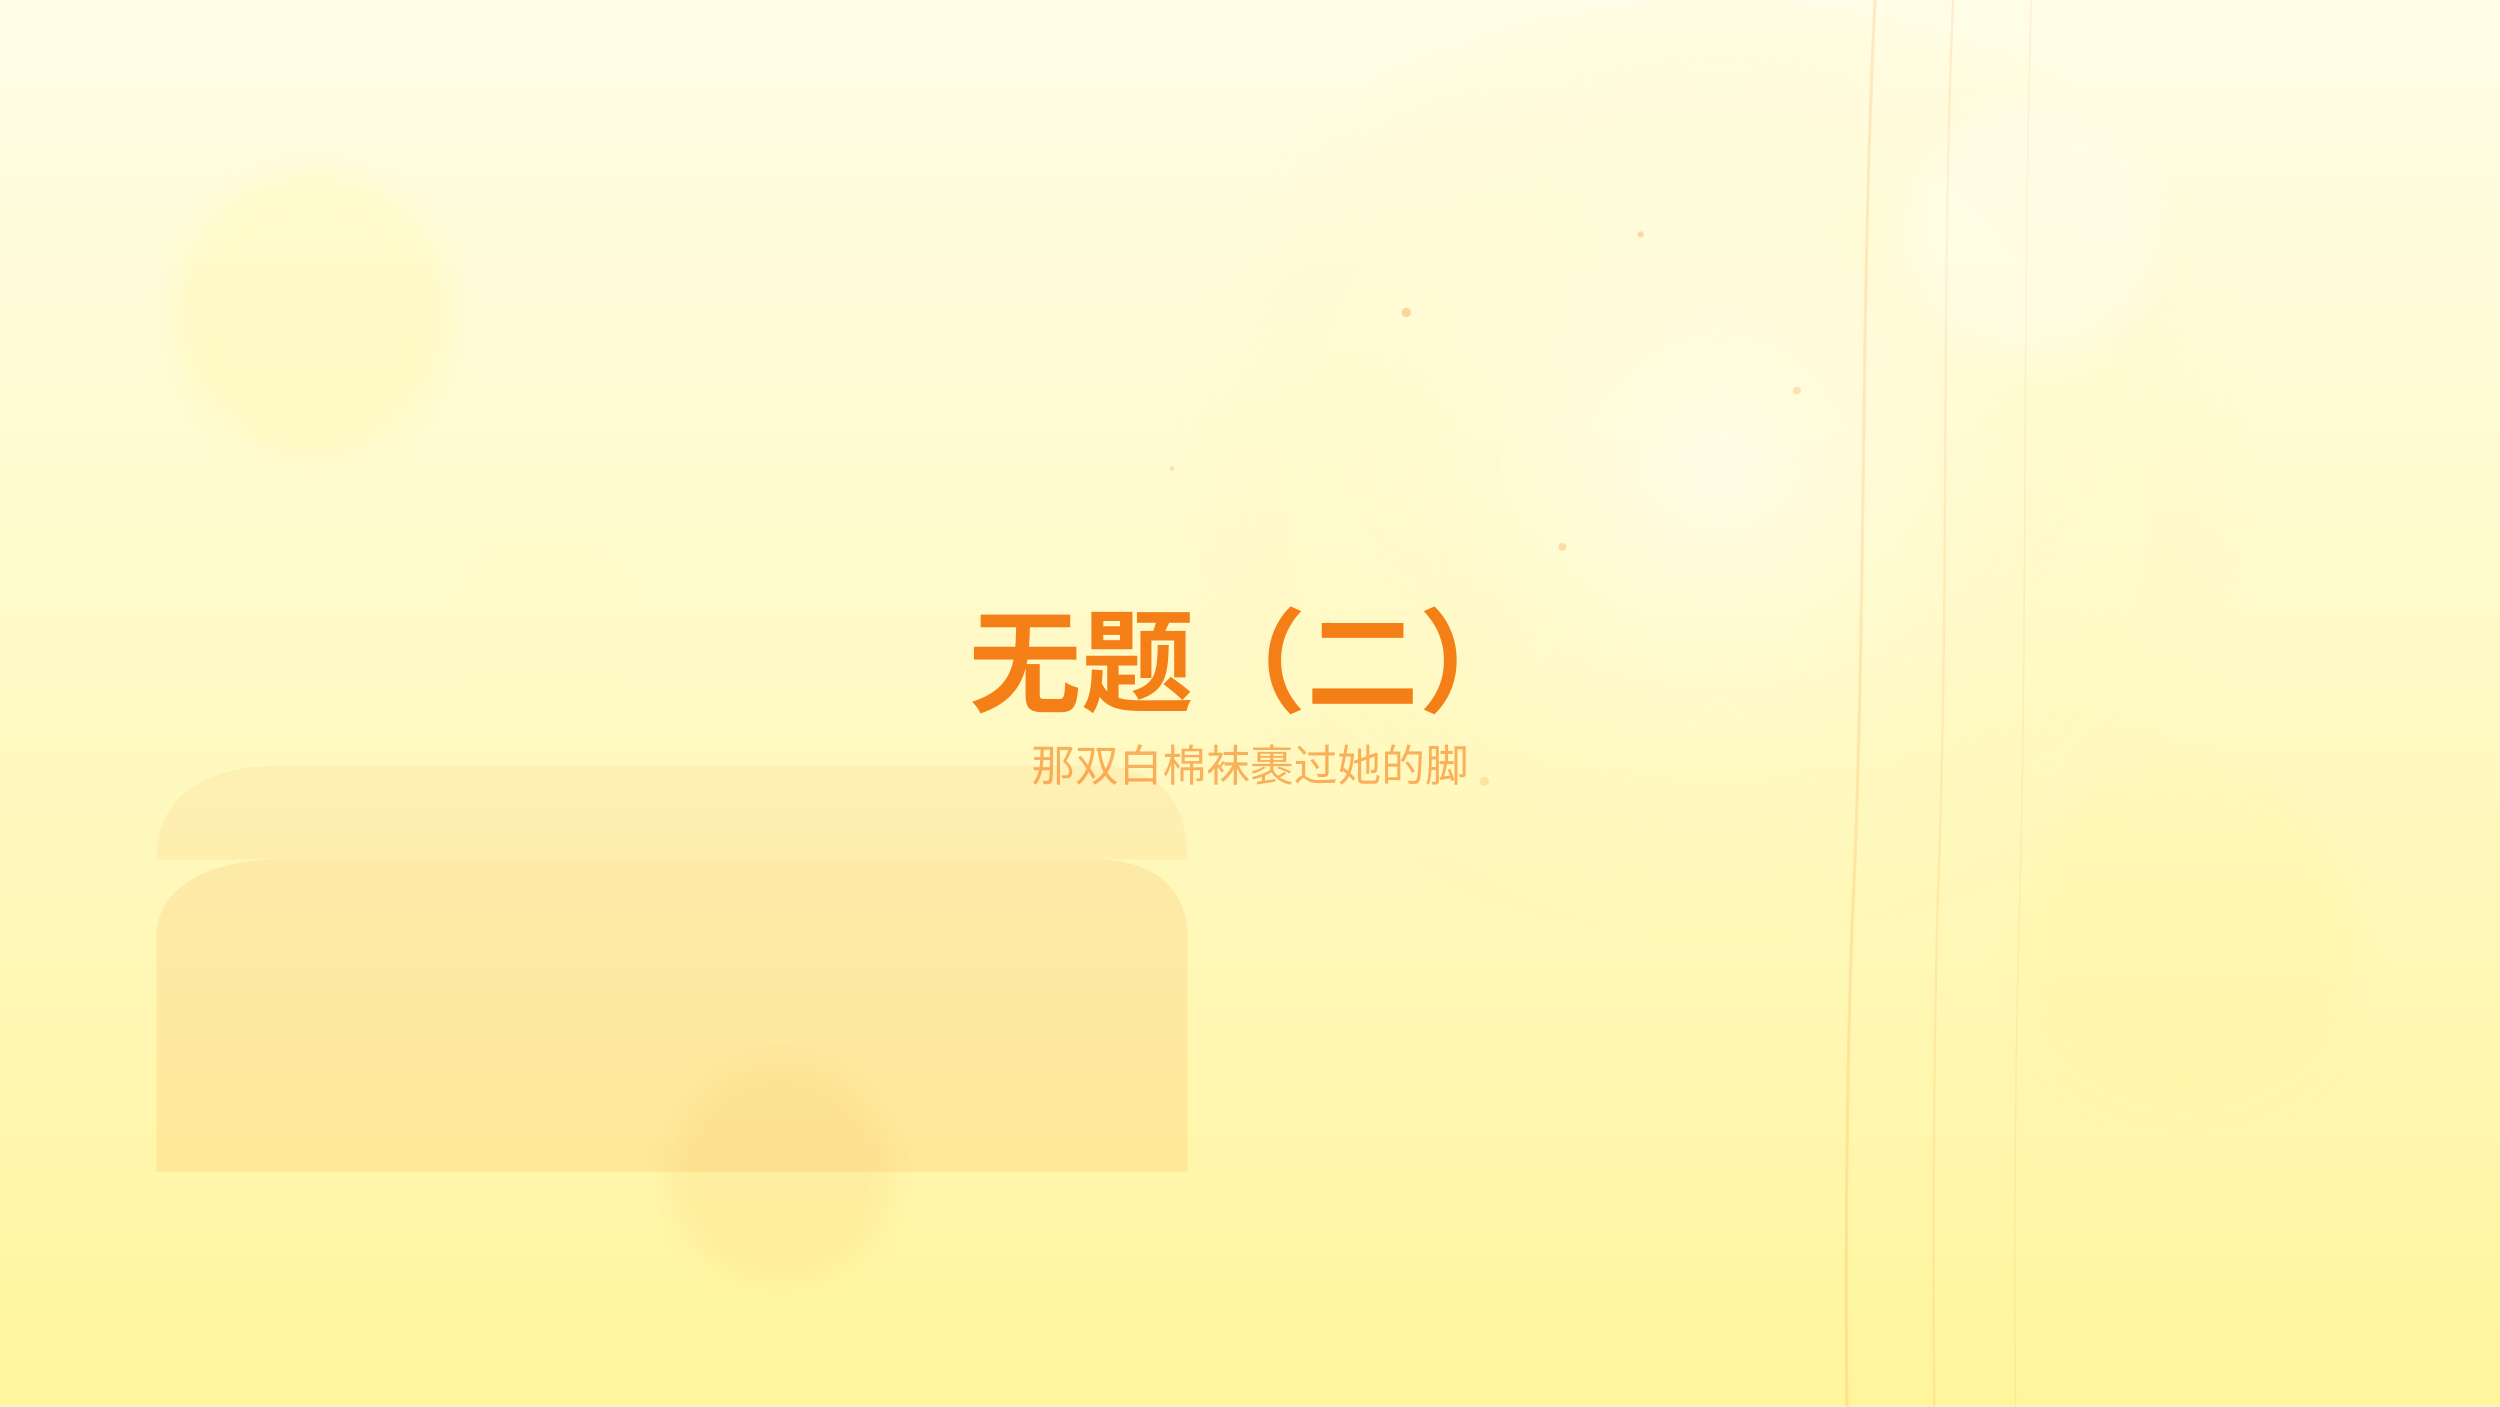
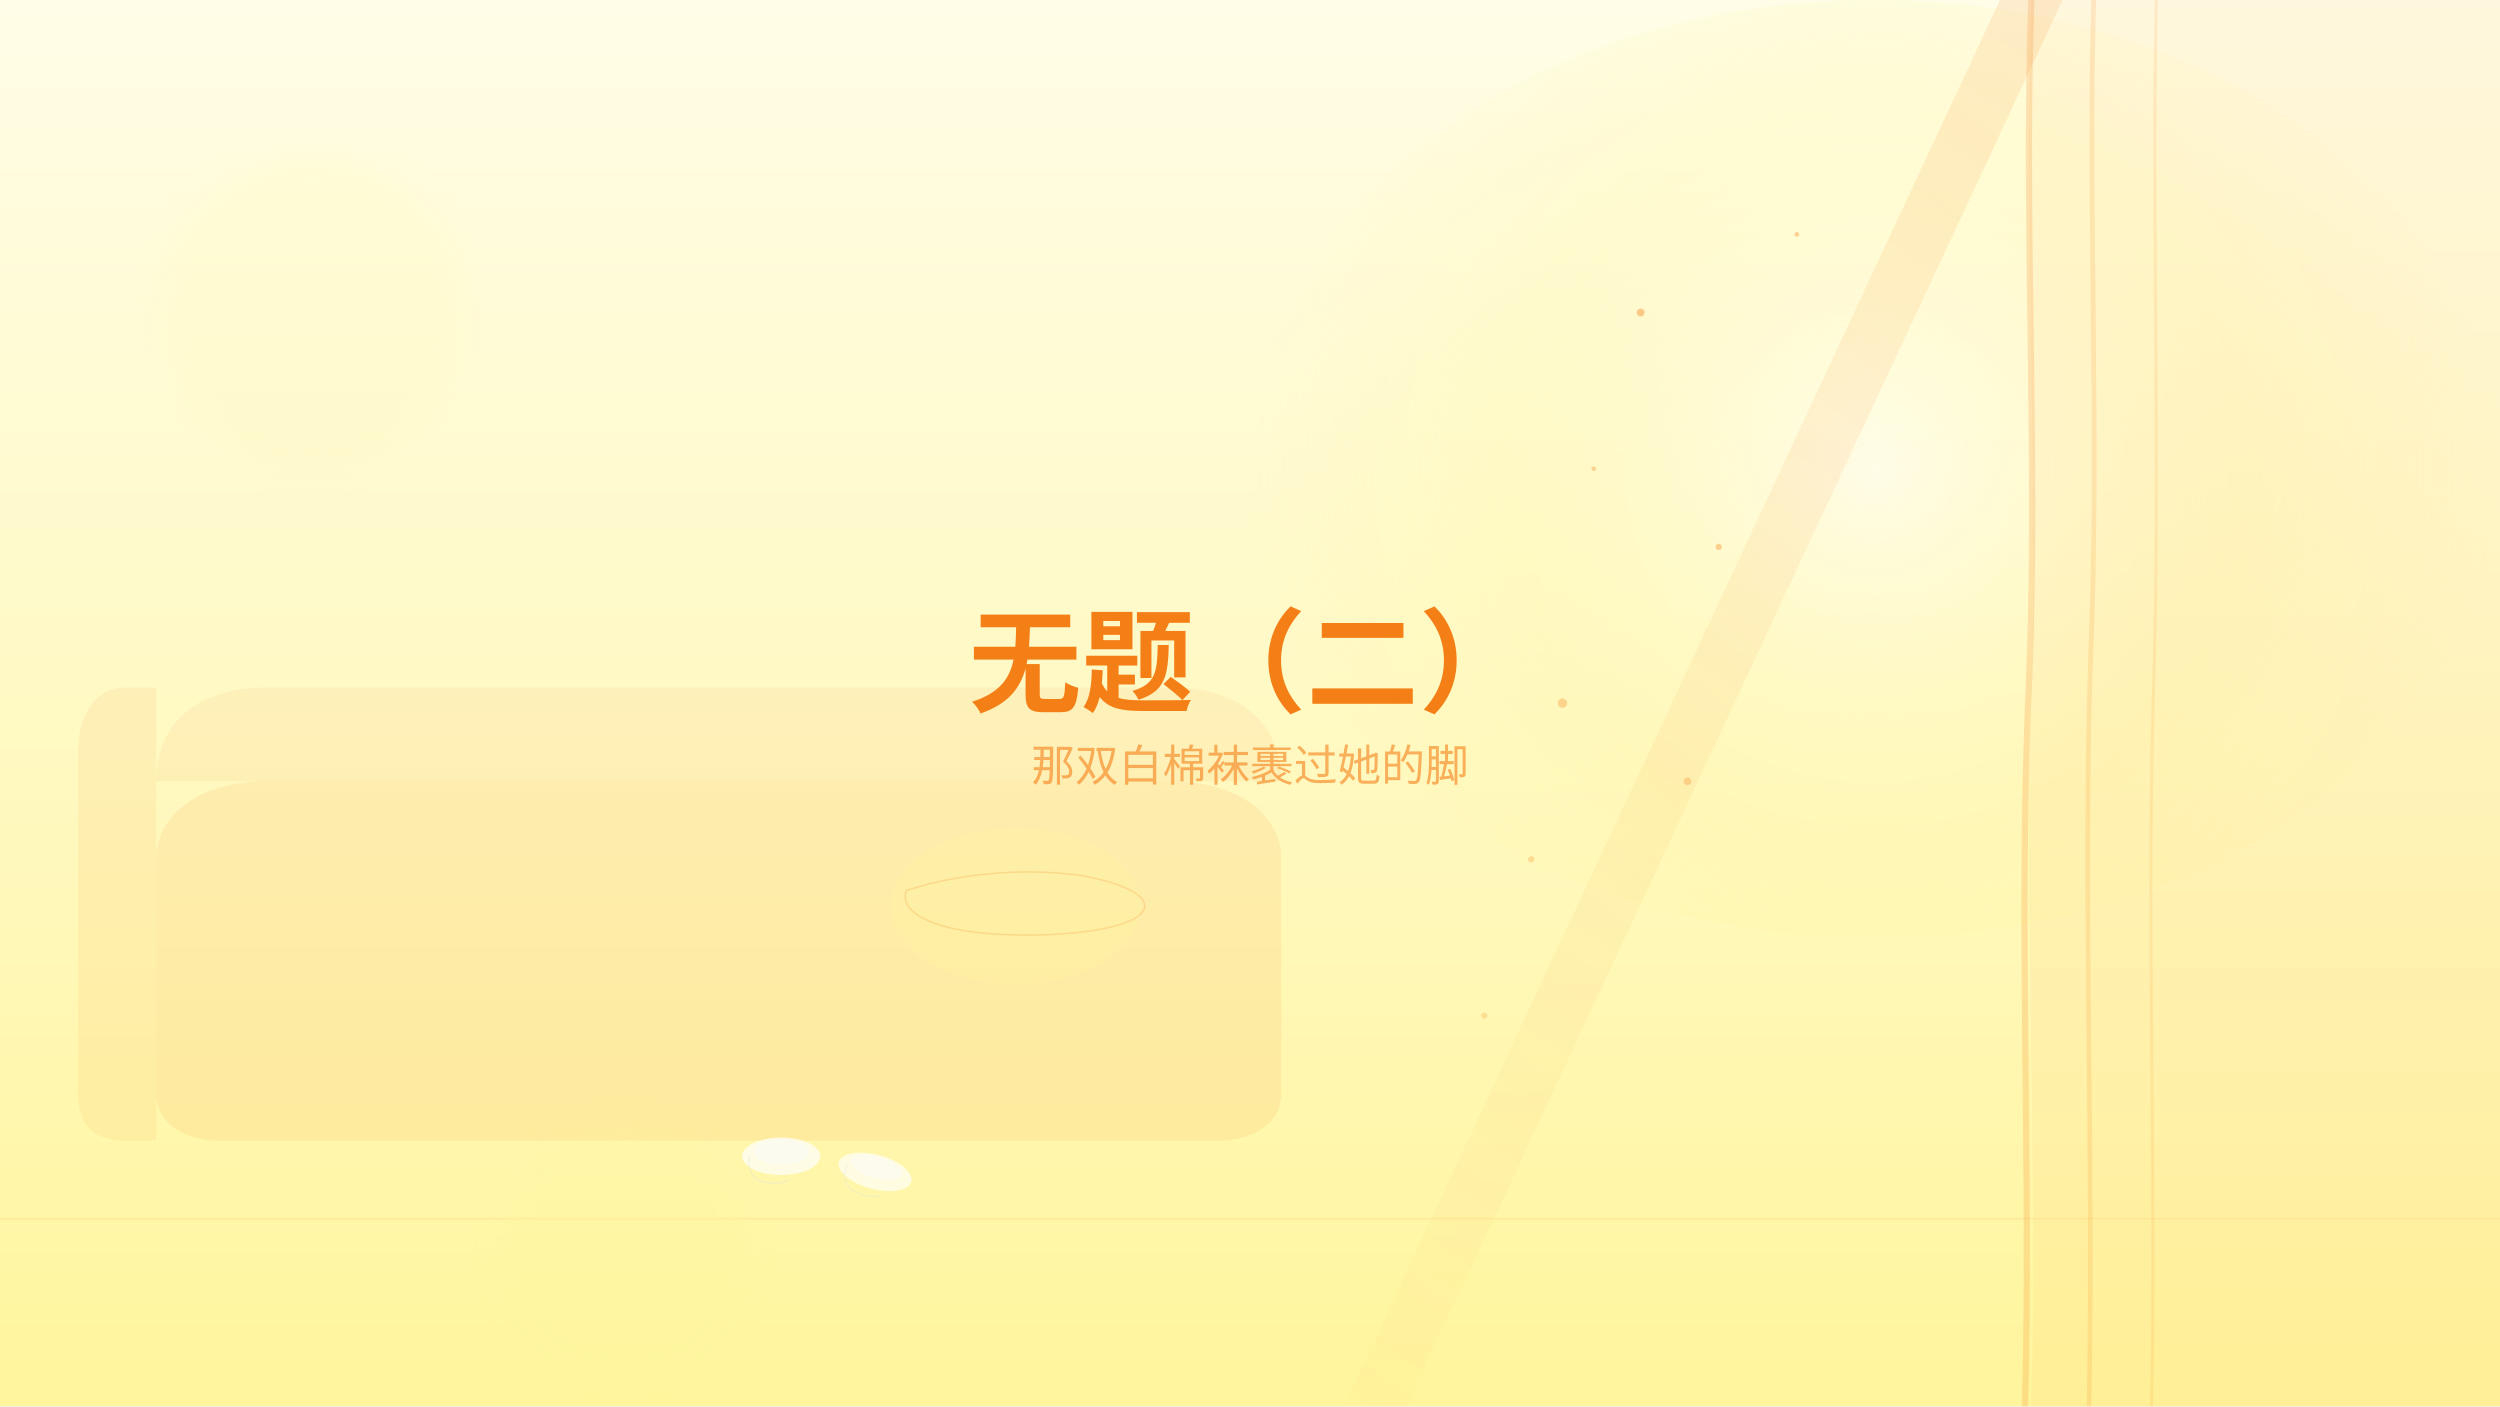
<svg xmlns="http://www.w3.org/2000/svg" width="1600" height="900" viewBox="0 0 1600 900" fill="none">
  <defs>
-     <linearGradient id="bg2" x1="800" y1="0" x2="800" y2="900" gradientUnits="userSpaceOnUse">
+     <linearGradient id="bg" x1="800" y1="0" x2="800" y2="900" gradientUnits="userSpaceOnUse">
      <stop stop-color="#FFFDE7" />
      <stop offset="0.5" stop-color="#FFF9C4" />
      <stop offset="1" stop-color="#FFF59D" />
    </linearGradient>
-     <radialGradient id="sunGlow" cx="1100" cy="300" r="350" gradientUnits="userSpaceOnUse">
+     <radialGradient id="sunbeam" cx="1200" cy="300" r="400" gradientUnits="userSpaceOnUse">
      <stop stop-color="#FFFFFF" stop-opacity="0.5" />
+       <stop offset="0.6" stop-color="#FFF59D" stop-opacity="0.2" />
      <stop offset="1" stop-color="#FFF59D" stop-opacity="0" />
    </radialGradient>
-     <filter id="soft2">
-       <feGaussianBlur stdDeviation="10" />
+     <filter id="soft">
+       <feGaussianBlur stdDeviation="8" />
    </filter>
+     <filter id="glow">
+       <feGaussianBlur stdDeviation="16" />
+     </filter>
+     <linearGradient id="beam" x1="1250" y1="0" x2="600" y2="900" gradientUnits="userSpaceOnUse">
+       <stop stop-color="#F57F17" stop-opacity="0.12" />
+       <stop offset="1" stop-color="#F57F17" stop-opacity="0" />
+     </linearGradient>
  </defs>
-   <rect width="1600" height="900" fill="url(#bg2)" />
-   <ellipse cx="1100" cy="300" rx="400" ry="300" fill="url(#sunGlow)" />
-   <path d="M1200 0C1190 200 1195 400 1185 600C1180 750 1182 900 1182 900" stroke="#F57F17" stroke-width="2" opacity="0.15" fill="none" />
-   <path d="M1250 0C1242 180 1248 380 1240 580C1236 740 1238 900 1238 900" stroke="#F57F17" stroke-width="1.5" opacity="0.12" fill="none" />
-   <path d="M1300 0C1294 200 1298 400 1292 600C1288 750 1290 900 1290 900" stroke="#F57F17" stroke-width="1" opacity="0.1" fill="none" />
-   <path d="M100 600C100 570 130 550 180 550L700 550C740 550 760 570 760 600L760 750L100 750Z" fill="#F57F17" opacity="0.12" />
-   <path d="M100 550C100 510 130 490 180 490L700 490C740 490 760 510 760 550" fill="#F57F17" opacity="0.08" />
-   <circle cx="900" cy="200" r="3" fill="#F57F17" opacity="0.3" />
-   <circle cx="1000" cy="350" r="2.5" fill="#F57F17" opacity="0.25" />
-   <circle cx="850" cy="400" r="2" fill="#F57F17" opacity="0.2" />
-   <circle cx="1050" cy="150" r="2" fill="#F57F17" opacity="0.28" />
-   <circle cx="950" cy="500" r="3" fill="#F57F17" opacity="0.18" />
-   <circle cx="1150" cy="250" r="2.5" fill="#F57F17" opacity="0.22" />
-   <circle cx="750" cy="300" r="1.5" fill="#F57F17" opacity="0.2" />
-   <circle cx="200" cy="200" r="90" fill="#FFF59D" opacity="0.3" filter="url(#soft2)" />
-   <circle cx="1400" cy="600" r="110" fill="#FFF59D" opacity="0.25" filter="url(#soft2)" />
-   <circle cx="500" cy="750" r="70" fill="#F57F17" opacity="0.08" filter="url(#soft2)" />
-   <circle cx="1300" cy="150" r="80" fill="#FFFFFF" opacity="0.3" filter="url(#soft2)" />
-   <circle cx="350" cy="400" r="60" fill="#FFF9C4" opacity="0.35" />
+   <rect width="1600" height="900" fill="url(#bg)" />
+   <ellipse cx="1200" cy="300" rx="400" ry="300" fill="url(#sunbeam)" />
+   <path d="M1300 0C1295 150 1305 300 1298 450C1292 600 1300 750 1296 900" stroke="#F57F17" stroke-width="4" opacity="0.2" fill="none" />
+   <path d="M1340 0C1336 130 1344 280 1338 420C1333 570 1340 730 1337 900" stroke="#F57F17" stroke-width="3" opacity="0.15" fill="none" />
+   <path d="M1380 0C1377 150 1383 300 1378 450C1374 600 1380 750 1377 900" stroke="#F57F17" stroke-width="2" opacity="0.12" fill="none" />
+   <path d="M1300 0L1600 0V900L1300 900C1305 750 1295 600 1300 450C1305 300 1295 150 1300 0Z" fill="#F57F17" opacity="0.05" />
+   <path d="M1280 0L1320 0L900 900L860 900Z" fill="url(#beam)" />
+   <path d="M100 550C100 520 130 500 170 500L750 500C790 500 820 520 820 550L820 700C820 720 800 730 780 730L140 730C120 730 100 720 100 700Z" fill="#F57F17" opacity="0.1" />
+   <path d="M100 500C100 460 130 440 170 440L750 440C790 440 820 460 820 500" fill="#F57F17" opacity="0.07" />
+   <path d="M80 440C60 440 50 460 50 480V700C50 720 60 730 80 730H100V440Z" fill="#F57F17" opacity="0.08" />
+   <ellipse cx="650" cy="580" rx="80" ry="50" fill="#FFF59D" opacity="0.3" />
+   <path d="M580 570C610 560 650 555 690 560C720 565 740 575 730 585C720 595 680 600 640 598C600 596 575 585 580 570Z" stroke="#F57F17" stroke-width="1" fill="none" opacity="0.2" />
+   <g transform="translate(500, 740)">
+     <ellipse cx="0" cy="0" rx="25" ry="12" fill="#FFFFFF" opacity="0.7" />
+     <ellipse cx="0" cy="-3" rx="18" ry="8" fill="#FAFAFA" opacity="0.5" />
+     <path d="M-20 0C-22 5 -20 12 -15 15C-10 18 0 18 5 15" stroke="#E0E0E0" stroke-width="0.8" fill="none" opacity="0.4" />
+   </g>
+   <g transform="translate(560, 750) rotate(15)">
+     <ellipse cx="0" cy="0" rx="24" ry="11" fill="#FFFFFF" opacity="0.65" />
+     <ellipse cx="0" cy="-3" rx="17" ry="7" fill="#FAFAFA" opacity="0.45" />
+     <path d="M-18 0C-20 5 -18 11 -13 14C-8 17 2 17 7 14" stroke="#E0E0E0" stroke-width="0.8" fill="none" opacity="0.35" />
+   </g>
+   <circle cx="1050" cy="200" r="2.5" fill="#F57F17" opacity="0.4" />
+   <circle cx="1100" cy="350" r="2" fill="#F57F17" opacity="0.35" />
+   <circle cx="1000" cy="450" r="3" fill="#F57F17" opacity="0.3" />
+   <circle cx="1150" cy="150" r="1.5" fill="#F57F17" opacity="0.35" />
+   <circle cx="980" cy="550" r="2" fill="#F57F17" opacity="0.25" />
+   <circle cx="1080" cy="500" r="2.5" fill="#F57F17" opacity="0.28" />
+   <circle cx="950" cy="650" r="2" fill="#F57F17" opacity="0.2" />
+   <circle cx="1020" cy="300" r="1.5" fill="#F57F17" opacity="0.32" />
+   <line x1="0" y1="780" x2="1600" y2="780" stroke="#F57F17" stroke-width="1" opacity="0.1" />
+   <circle cx="200" cy="200" r="100" fill="#FFF9C4" opacity="0.3" filter="url(#soft)" />
+   <circle cx="400" cy="800" r="80" fill="#FFF59D" opacity="0.2" filter="url(#soft)" />
  <text x="800" y="450" text-anchor="middle" fill="#F57F17" font-family="'PingFang SC', 'Noto Serif SC', sans-serif" font-size="72" font-weight="700">无题（二）</text>
  <text x="800" y="500" text-anchor="middle" fill="#F57F17" fill-opacity="0.6" font-family="'PingFang SC', 'Noto Serif SC', sans-serif" font-size="28">那双白棉袜裹过她的脚</text>
</svg>
